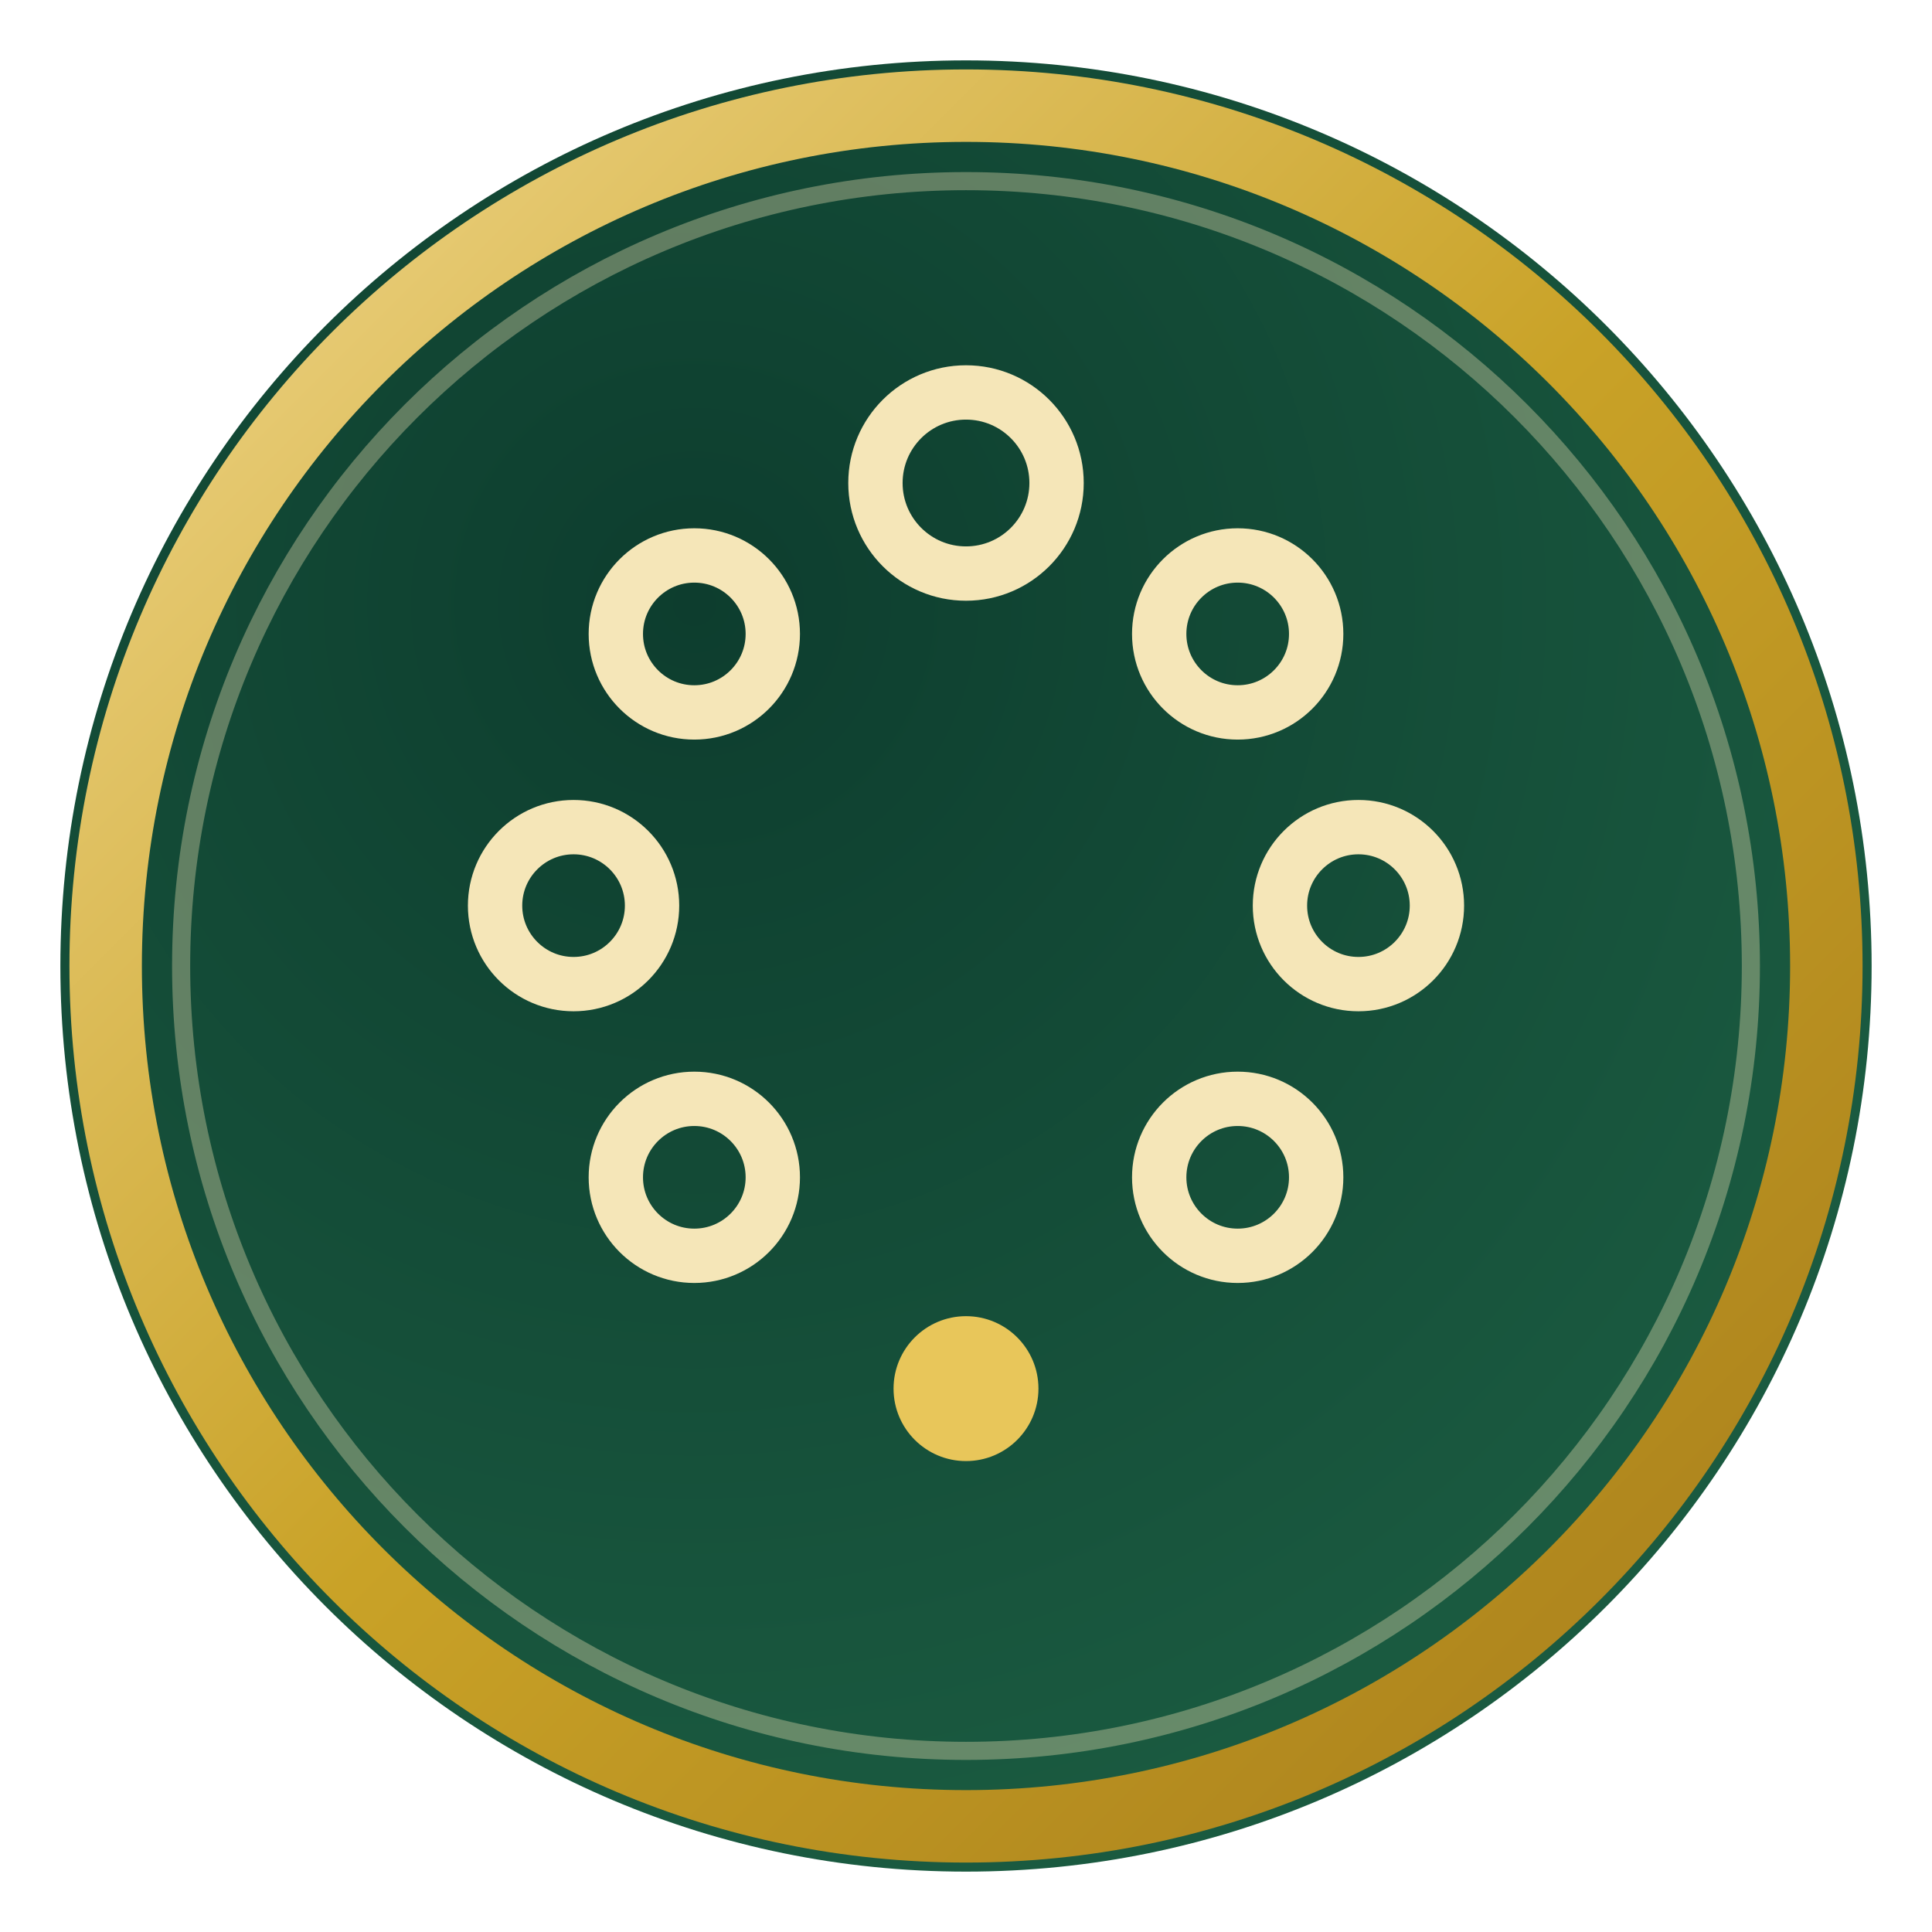
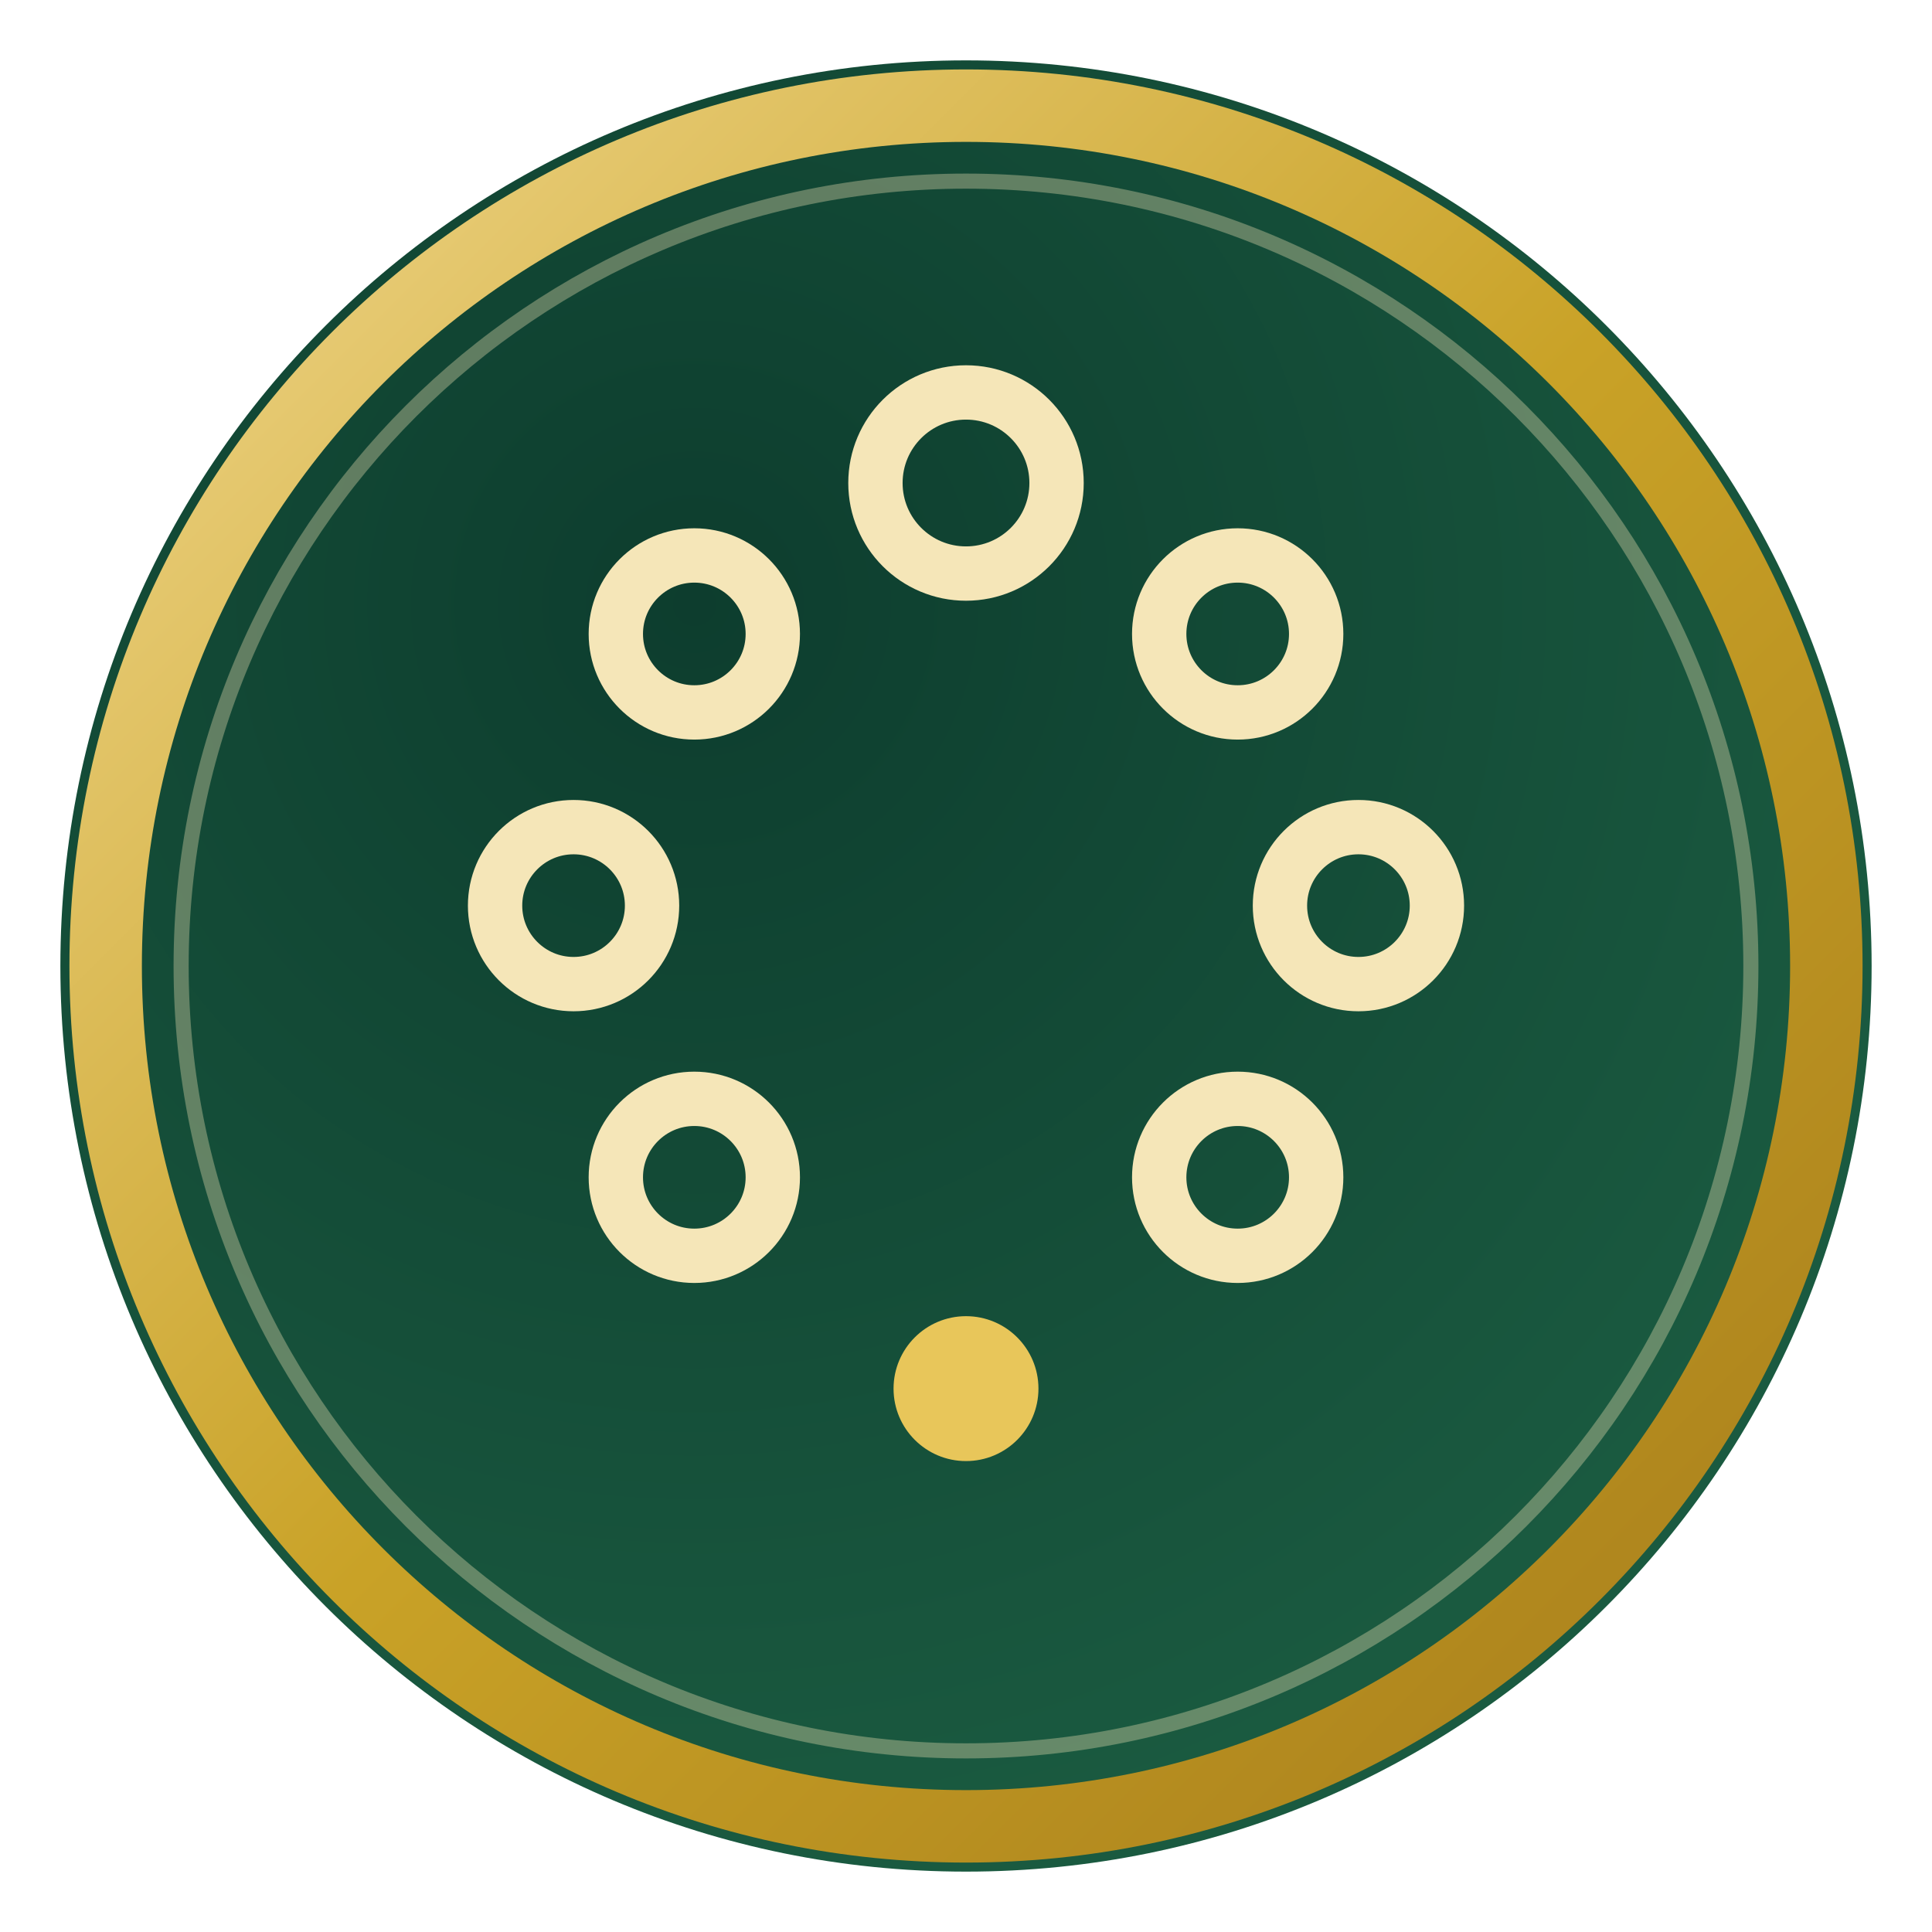
<svg xmlns="http://www.w3.org/2000/svg" viewBox="0 0 64 64">
  <defs>
    <radialGradient id="g" cx="35%" cy="30%" r="70%">
      <stop offset="0%" stop-color="#0d3d2e" />
      <stop offset="100%" stop-color="#1a5a40" />
    </radialGradient>
    <linearGradient id="gold" x1="0" y1="0" x2="1" y2="1">
      <stop offset="0%" stop-color="#f0d78c" />
      <stop offset="50%" stop-color="#c9a227" />
      <stop offset="100%" stop-color="#a67c1a" />
    </linearGradient>
  </defs>
  <circle cx="32" cy="32" r="30" fill="url(#g)" />
  <circle cx="32" cy="32" r="28.5" fill="none" stroke="url(#gold)" stroke-width="2.4" />
-   <circle cx="32" cy="32" r="26" fill="none" stroke="#f5e6b8" stroke-width="0.6" opacity="0.35" />
+   <circle cx="32" cy="32" r="26" fill="none" stroke="#f5e6b8" stroke-width="0.5" opacity="0.35" />
  <circle fill="none" stroke="#f5e6b8" stroke-width="1.8" stroke-linecap="round" stroke-linejoin="round" cx="32" cy="16" r="3" />
  <circle fill="none" stroke="#f5e6b8" stroke-width="1.8" stroke-linecap="round" stroke-linejoin="round" cx="23" cy="21" r="2.6" />
  <circle fill="none" stroke="#f5e6b8" stroke-width="1.8" stroke-linecap="round" stroke-linejoin="round" cx="41" cy="21" r="2.6" />
  <circle fill="none" stroke="#f5e6b8" stroke-width="1.8" stroke-linecap="round" stroke-linejoin="round" cx="19" cy="30" r="2.6" />
  <circle fill="none" stroke="#f5e6b8" stroke-width="1.8" stroke-linecap="round" stroke-linejoin="round" cx="45" cy="30" r="2.6" />
  <circle fill="none" stroke="#f5e6b8" stroke-width="1.8" stroke-linecap="round" stroke-linejoin="round" cx="23" cy="39" r="2.6" />
  <circle fill="none" stroke="#f5e6b8" stroke-width="1.8" stroke-linecap="round" stroke-linejoin="round" cx="41" cy="39" r="2.6" />
  <circle fill="#e8c65a" cx="32" cy="46" r="2.4" />
</svg>
